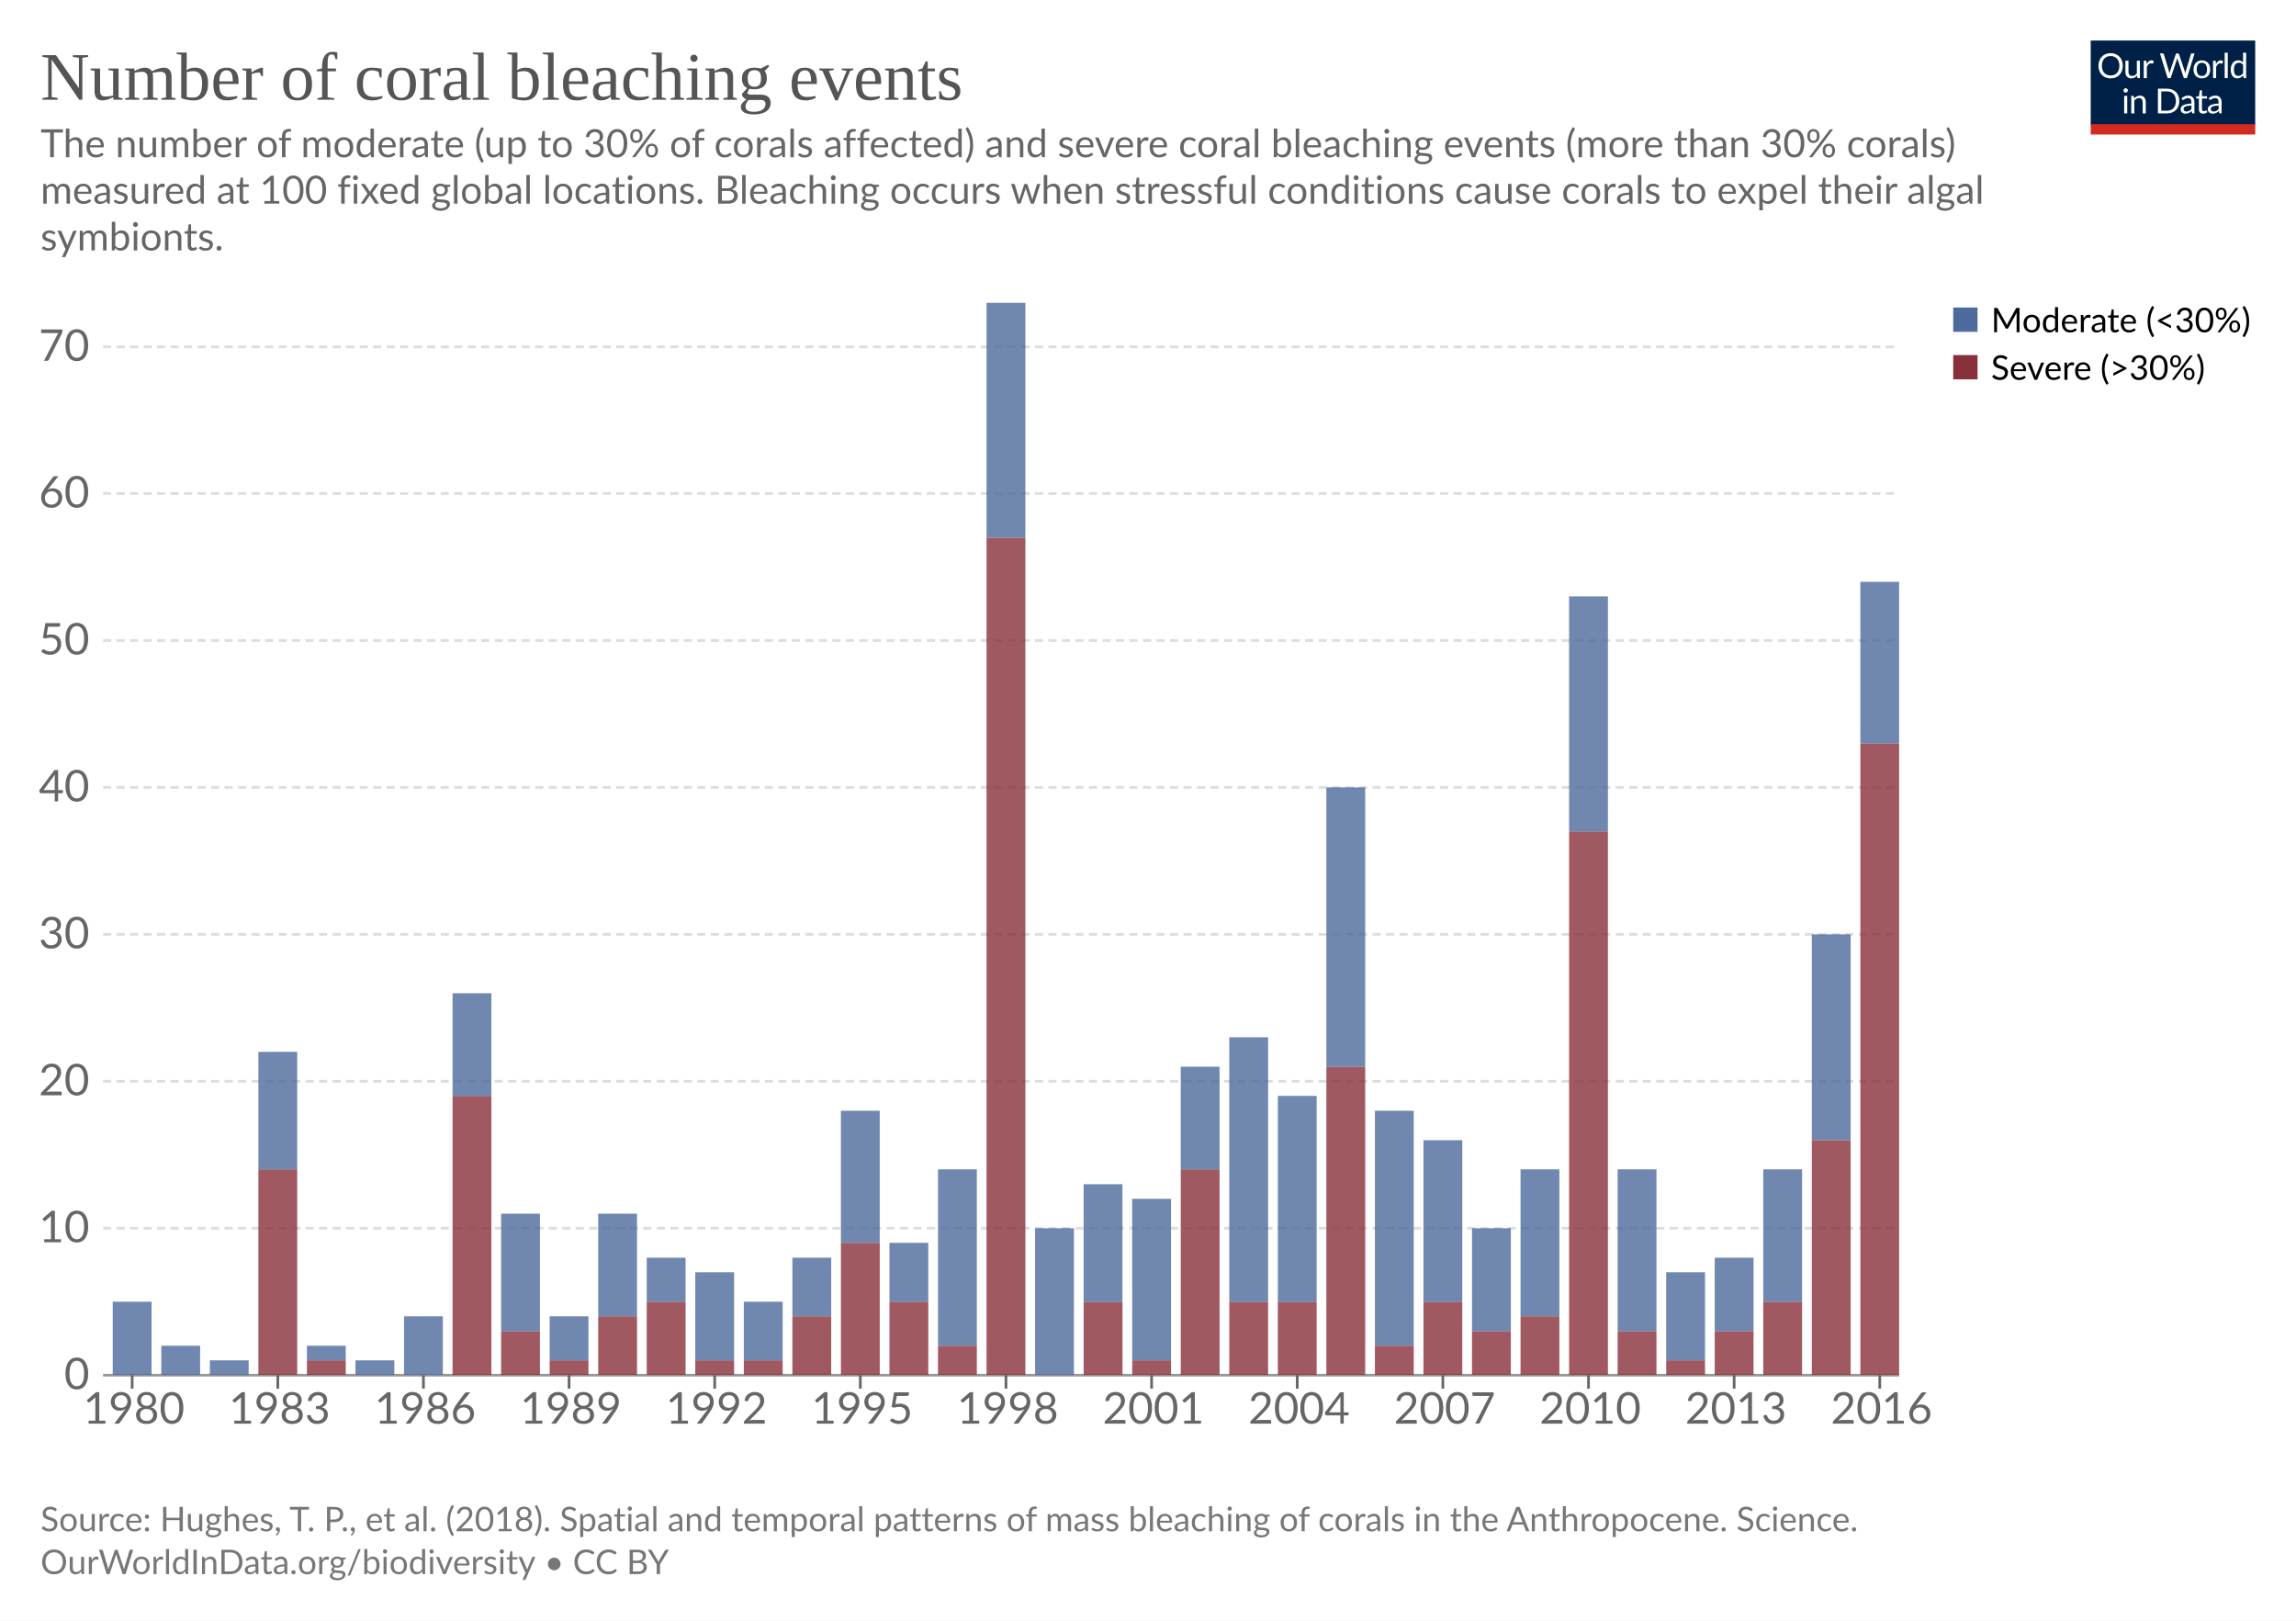
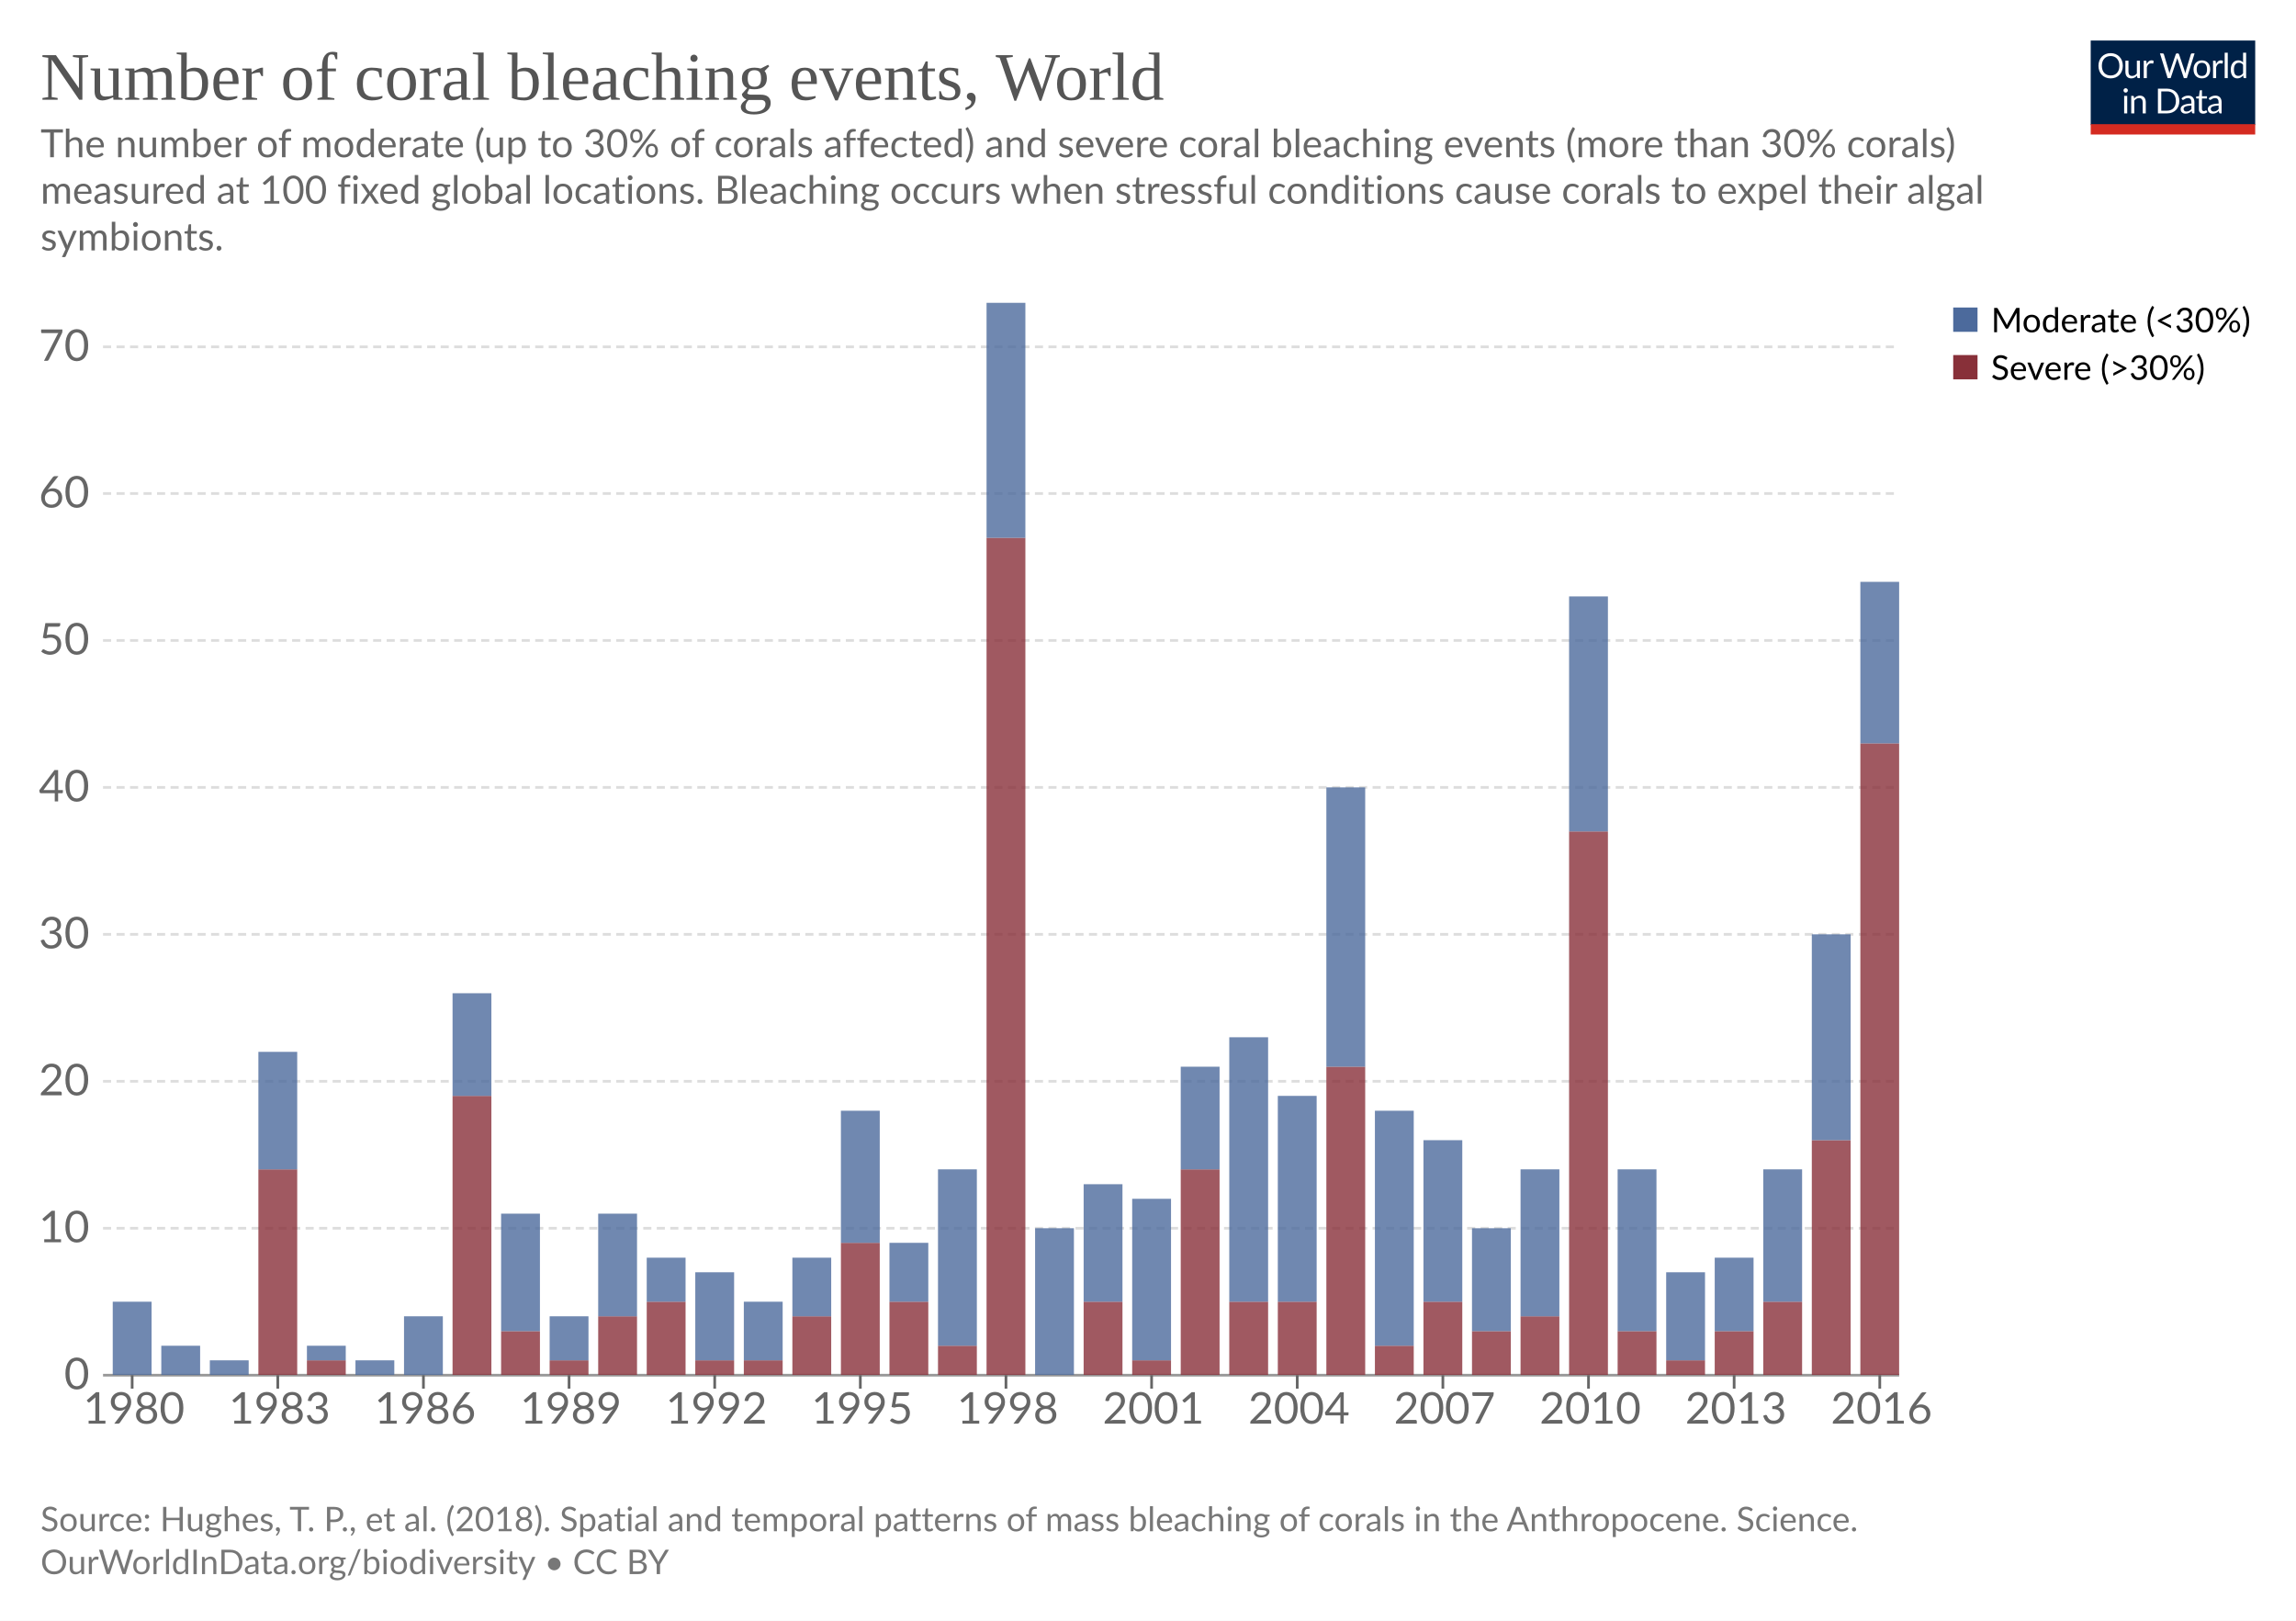
<svg xmlns="http://www.w3.org/2000/svg" version="1.1" style="font-family:Lato, 'Helvetica Neue', Helvetica, Arial, 'Liberation Sans', sans-serif;font-size:18px;background-color:white;text-rendering:geometricPrecision;-webkit-font-smoothing:antialiased" width="850" height="600" viewBox="0 0 850 600">
  <defs>
    <pattern id="noDataPattern" patternUnits="userSpaceOnUse" width="4" height="4" patternTransform="rotate(-45 2 2)">
      <path d="M -1,2 l 6,0" stroke="#ccc" stroke-width="0.7" />
    </pattern>
  </defs>
  <rect class="background-fill" fill="white" width="850" height="600" />
  <g class="HeaderView">
    <g transform="translate(774, 15) scale(0.29)">
      <svg className="owidLog" width="210" height="120" viewBox="0 0 210 120" fill="none">
        <g clip-path="url(#clip0)">
          <path d="M0 0h210v107.89H0V0z" fill="#002147" />
          <path d="M40.98 32.25c0 2.36-.38 4.53-1.12 6.51a14.26 14.26 0 0 1-8.1 8.4c-1.9.78-4.02 1.17-6.34 1.17-2.31 0-4.42-.39-6.33-1.17a14.31 14.31 0 0 1-8.08-8.4 18.29 18.29 0 0 1-1.12-6.51c0-2.36.38-4.53 1.12-6.5.75-1.97 1.8-3.67 3.17-5.1a14.32 14.32 0 0 1 4.9-3.34c1.92-.8 4.03-1.19 6.34-1.19 2.32 0 4.43.4 6.34 1.19 1.92.8 3.56 1.9 4.93 3.34a14.87 14.87 0 0 1 3.17 5.1 18.1 18.1 0 0 1 1.12 6.5zm-4.38 0c0-1.94-.26-3.68-.8-5.22a10.91 10.91 0 0 0-2.24-3.89 9.68 9.68 0 0 0-3.52-2.46 11.95 11.95 0 0 0-4.62-.86c-1.68 0-3.21.28-4.6.86a9.88 9.88 0 0 0-3.54 2.46 10.91 10.91 0 0 0-2.24 3.9c-.53 1.53-.8 3.27-.8 5.2 0 1.94.27 3.68.8 5.22a11.17 11.17 0 0 0 2.24 3.9 10.01 10.01 0 0 0 3.55 2.44c1.38.56 2.9.83 4.6.83s3.24-.27 4.61-.83a9.8 9.8 0 0 0 3.52-2.44 11.17 11.17 0 0 0 2.25-3.9c.53-1.54.8-3.28.8-5.21zm26.22-6.54V48H60.5c-.56 0-.9-.27-1.05-.81l-.31-2.4a12.45 12.45 0 0 1-3.26 2.6c-1.2.64-2.58.96-4.13.96-1.22 0-2.3-.2-3.24-.6a6.52 6.52 0 0 1-2.33-1.7 7.37 7.37 0 0 1-1.43-2.67c-.3-1.04-.46-2.2-.46-3.45V25.7h3.91v14.22c0 1.68.38 2.99 1.15 3.91.77.93 1.96 1.39 3.54 1.39 1.16 0 2.24-.27 3.23-.82a10.42 10.42 0 0 0 2.8-2.28V25.7h3.91zm8.61 4.47a9.94 9.94 0 0 1 2.6-3.56 5.64 5.64 0 0 1 3.76-1.3c.47 0 .92.05 1.34.15.44.1.83.27 1.17.49l-.3 2.92c-.09.37-.3.55-.66.55-.2 0-.5-.04-.9-.13a6.21 6.21 0 0 0-3.24.18 4.23 4.23 0 0 0-1.47.92c-.42.4-.81.9-1.17 1.5-.33.58-.64 1.26-.92 2.02V48H67.7V25.71h2.25c.42 0 .72.08.88.25.16.16.27.44.33.83l.26 3.39zm61.16-13.7L122.75 48h-3.82l-7.99-24.05a21.95 21.95 0 0 1-.42-1.58 38.36 38.36 0 0 1-.44 1.58L102.05 48h-3.83L88.4 16.47h3.54c.38 0 .7.1.95.29.26.2.43.43.5.73l6.52 21.9.28 1.28.29 1.46.3-1.46.38-1.27 7.41-21.91c.1-.25.26-.48.51-.69.27-.22.58-.33.95-.33h1.23c.38 0 .69.1.92.29a1.77 1.77 0 0 1 .53.73l7.4 21.9a28.4 28.4 0 0 1 .68 2.62 29.52 29.52 0 0 1 .52-2.61l6.54-21.91a1.31 1.31 0 0 1 .48-.7c.27-.21.58-.32.95-.32h3.32zm9.35 8.88c1.63 0 3.1.27 4.4.82a9.43 9.43 0 0 1 5.46 5.94c.5 1.4.74 2.98.74 4.73 0 1.76-.25 3.34-.74 4.75a9.43 9.43 0 0 1-5.46 5.92c-1.3.52-2.77.79-4.4.79-1.64 0-3.12-.27-4.44-.8a9.42 9.42 0 0 1-3.35-2.3c-.92-1-1.63-2.2-2.13-3.61-.49-1.41-.73-3-.73-4.75s.24-3.33.73-4.73c.5-1.43 1.2-2.64 2.13-3.63.93-1 2.04-1.77 3.35-2.31 1.32-.55 2.8-.82 4.44-.82zm0 19.89c2.2 0 3.84-.73 4.93-2.2 1.08-1.48 1.63-3.54 1.63-6.18 0-2.66-.55-4.72-1.63-6.2-1.09-1.49-2.73-2.23-4.93-2.23-1.12 0-2.09.2-2.93.57a5.71 5.71 0 0 0-2.06 1.65c-.55.72-.96 1.61-1.24 2.67-.26 1.04-.4 2.22-.4 3.54 0 2.64.55 4.7 1.64 6.18 1.1 1.47 2.76 2.2 4.99 2.2zm17.97-15.07a9.94 9.94 0 0 1 2.6-3.56 5.64 5.64 0 0 1 3.76-1.3c.47 0 .91.05 1.34.15.44.1.83.27 1.16.49l-.28 2.92c-.09.37-.31.55-.66.55-.2 0-.5-.04-.9-.13a6.2 6.2 0 0 0-3.24.18 4.23 4.23 0 0 0-1.47.92c-.43.4-.82.9-1.17 1.5a13.1 13.1 0 0 0-.92 2.02V48h-3.94V25.71h2.24c.43 0 .72.08.88.25.17.16.28.44.33.83l.27 3.39zm15.04-14.59V48h-3.92V15.6h3.92zm19.55 15.43a6.22 6.22 0 0 0-2.38-2.05 6.7 6.7 0 0 0-2.86-.6c-2.07 0-3.66.75-4.77 2.23-1.12 1.48-1.68 3.6-1.68 6.33 0 1.46.13 2.7.38 3.74a7.29 7.29 0 0 0 1.1 2.56 4.35 4.35 0 0 0 1.78 1.45c.7.3 1.5.46 2.4.46 1.29 0 2.41-.3 3.36-.88a9.6 9.6 0 0 0 2.67-2.49V31.02zm3.91-15.43V48h-2.33c-.56 0-.9-.27-1.06-.81l-.35-2.71a12.13 12.13 0 0 1-3.25 2.77 8.28 8.28 0 0 1-4.23 1.06 7.31 7.31 0 0 1-6.14-2.9c-.73-.96-1.3-2.15-1.69-3.57a18.35 18.35 0 0 1 .07-9.48 11.29 11.29 0 0 1 1.89-3.7 8.7 8.7 0 0 1 7.06-3.34 7.96 7.96 0 0 1 6.12 2.62V15.59h3.91zM46.61 70.71V93H42.7V70.71h3.91zm.84-7c0 .39-.08.75-.24 1.09-.15.32-.35.61-.62.88-.25.25-.55.44-.9.59a2.67 2.67 0 0 1-2.16 0 2.9 2.9 0 0 1-1.45-1.47 2.67 2.67 0 0 1 0-2.16c.15-.35.35-.65.6-.9.25-.27.53-.47.85-.62a2.67 2.67 0 0 1 2.16 0c.35.15.65.35.9.62.27.25.47.55.62.9.16.34.24.7.24 1.08zm7.97 10.24c.49-.54 1-1.04 1.54-1.48a9.85 9.85 0 0 1 3.66-1.84 8.96 8.96 0 0 1 5.43.35c.94.4 1.72.97 2.33 1.71.63.74 1.11 1.62 1.43 2.67.32 1.04.49 2.19.49 3.45V93h-3.94V78.81c0-1.69-.4-3-1.17-3.92-.76-.93-1.93-1.4-3.5-1.4-1.15 0-2.24.27-3.25.83-1 .56-1.92 1.31-2.77 2.27V93h-3.94V70.71h2.35c.56 0 .9.28 1.04.82l.3 2.42zm57.7 3.3c0 2.36-.37 4.5-1.11 6.44a14.3 14.3 0 0 1-3.17 4.98c-1.37 1.37-3 2.45-4.93 3.2-1.9.76-4.02 1.13-6.33 1.13H85.8V61.47h11.77c2.31 0 4.42.39 6.33 1.15a13.8 13.8 0 0 1 8.1 8.18 17.75 17.75 0 0 1 1.12 6.45zm-4.37 0c0-1.94-.26-3.67-.8-5.2a10.94 10.94 0 0 0-2.23-3.87 9.57 9.57 0 0 0-3.53-2.42 12.23 12.23 0 0 0-4.61-.83h-7.5v24.62h7.5c1.7 0 3.24-.28 4.61-.84a9.7 9.7 0 0 0 3.53-2.4 10.94 10.94 0 0 0 2.24-3.87c.53-1.53.8-3.26.8-5.2zm19.8 5.72c-1.8.06-3.34.2-4.62.44-1.26.22-2.3.51-3.1.88-.8.36-1.37.8-1.74 1.3-.35.5-.53 1.05-.53 1.67 0 .58.1 1.1.3 1.52a3 3 0 0 0 .76 1.05c.34.27.73.46 1.17.6a6.13 6.13 0 0 0 1.45.17 7.28 7.28 0 0 0 3.5-.81 11.95 11.95 0 0 0 2.82-2.2v-4.62zm-12.65-9.11a12.73 12.73 0 0 1 3.98-2.66c1.43-.59 3-.88 4.73-.88 1.25 0 2.36.2 3.33.61a6.81 6.81 0 0 1 3.94 4.38c.33 1.04.5 2.19.5 3.43V93h-1.74a1.8 1.8 0 0 1-.88-.18c-.2-.13-.36-.38-.48-.74l-.44-2.12-1.72 1.46a9.48 9.48 0 0 1-3.74 1.7c-.69.15-1.46.23-2.3.23-.87 0-1.69-.12-2.45-.35a5.34 5.34 0 0 1-3.34-2.93 6.64 6.64 0 0 1-.49-2.64c0-.88.25-1.72.73-2.53a6.33 6.33 0 0 1 2.35-2.17c1.09-.63 2.5-1.15 4.25-1.54 1.75-.41 3.89-.65 6.42-.7v-1.75c0-1.73-.37-3.03-1.12-3.91-.75-.9-1.84-1.34-3.28-1.34-.97 0-1.78.12-2.44.37-.64.23-1.2.5-1.7.81l-1.23.82c-.33.23-.67.35-1 .35-.27 0-.5-.07-.69-.2a2.1 2.1 0 0 1-.48-.53l-.7-1.25zm27.67 19.5c-1.76 0-3.12-.5-4.07-1.48-.94-.98-1.41-2.4-1.41-4.25V74h-2.68a.9.9 0 0 1-.6-.2c-.16-.14-.24-.36-.24-.66v-1.56l3.65-.46.9-6.89c.05-.22.14-.4.29-.52a.88.88 0 0 1 .62-.22H142v7.67h6.44V74H142v13.38c0 .94.22 1.63.68 2.09.45.45 1.04.68 1.76.68a3.21 3.21 0 0 0 1.85-.53l.55-.35c.16-.12.3-.18.41-.18.2 0 .4.13.55.38l1.15 1.87a7.45 7.45 0 0 1-2.44 1.5 8.53 8.53 0 0 1-2.95.52zm19.68-10.4c-1.8.07-3.34.21-4.62.45-1.26.22-2.3.51-3.1.88-.8.36-1.37.8-1.74 1.3-.35.5-.53 1.05-.53 1.67 0 .58.1 1.1.3 1.52a2.9 2.9 0 0 0 .76 1.05c.34.27.73.46 1.17.6a6.13 6.13 0 0 0 1.45.17 7.3 7.3 0 0 0 3.5-.81 12.04 12.04 0 0 0 2.82-2.2v-4.62zm-12.65-9.1a12.72 12.72 0 0 1 3.99-2.66c1.42-.59 3-.88 4.72-.88 1.25 0 2.36.2 3.33.61a6.81 6.81 0 0 1 3.94 4.38c.33 1.04.5 2.19.5 3.43V93h-1.74a1.8 1.8 0 0 1-.88-.18c-.2-.13-.36-.38-.48-.74l-.44-2.12-1.72 1.46a9.48 9.48 0 0 1-3.74 1.7c-.69.15-1.46.23-2.3.23-.87 0-1.69-.12-2.45-.35a5.33 5.33 0 0 1-3.34-2.93 6.62 6.62 0 0 1-.49-2.64c0-.88.25-1.72.73-2.53a6.33 6.33 0 0 1 2.35-2.17c1.09-.63 2.5-1.15 4.25-1.54 1.74-.41 3.89-.65 6.42-.7v-1.75c0-1.73-.37-3.03-1.12-3.91-.75-.9-1.84-1.34-3.28-1.34-.97 0-1.78.12-2.44.37-.64.23-1.2.5-1.7.81l-1.22.82c-.34.23-.68.35-1.02.35-.26 0-.49-.07-.68-.2a1.88 1.88 0 0 1-.48-.53l-.7-1.25zM40.98 32.25c0 2.36-.38 4.53-1.12 6.51a14.26 14.26 0 0 1-8.1 8.4c-1.9.78-4.02 1.17-6.34 1.17-2.31 0-4.42-.39-6.33-1.17a14.31 14.31 0 0 1-8.08-8.4 18.29 18.29 0 0 1-1.12-6.51c0-2.36.38-4.53 1.12-6.5.75-1.97 1.8-3.67 3.17-5.1a14.32 14.32 0 0 1 4.9-3.34c1.92-.8 4.03-1.19 6.34-1.19 2.32 0 4.43.4 6.34 1.19 1.92.8 3.56 1.9 4.93 3.34a14.87 14.87 0 0 1 3.17 5.1 18.1 18.1 0 0 1 1.12 6.5zm-4.38 0c0-1.94-.26-3.68-.8-5.22a10.91 10.91 0 0 0-2.24-3.89 9.68 9.68 0 0 0-3.52-2.46 11.95 11.95 0 0 0-4.62-.86c-1.68 0-3.21.28-4.6.86a9.88 9.88 0 0 0-3.54 2.46 10.91 10.91 0 0 0-2.24 3.9c-.53 1.53-.8 3.27-.8 5.2 0 1.94.27 3.68.8 5.22a11.17 11.17 0 0 0 2.24 3.9 10.01 10.01 0 0 0 3.55 2.44c1.38.56 2.9.83 4.6.83s3.24-.27 4.61-.83a9.8 9.8 0 0 0 3.52-2.44 11.17 11.17 0 0 0 2.25-3.9c.53-1.54.8-3.28.8-5.21zm26.22-6.54V48H60.5c-.56 0-.9-.27-1.05-.81l-.31-2.4a12.45 12.45 0 0 1-3.26 2.6c-1.2.64-2.58.96-4.13.96-1.22 0-2.3-.2-3.24-.6a6.52 6.52 0 0 1-2.33-1.7 7.37 7.37 0 0 1-1.43-2.67c-.3-1.04-.46-2.2-.46-3.45V25.7h3.91v14.22c0 1.68.38 2.99 1.15 3.91.77.93 1.96 1.39 3.54 1.39 1.16 0 2.24-.27 3.23-.82a10.42 10.42 0 0 0 2.8-2.28V25.7h3.91zm8.61 4.47a9.94 9.94 0 0 1 2.6-3.56 5.64 5.64 0 0 1 3.76-1.3c.47 0 .92.05 1.34.15.44.1.83.27 1.17.49l-.3 2.92c-.09.37-.3.55-.66.55-.2 0-.5-.04-.9-.13a6.21 6.21 0 0 0-3.24.18 4.23 4.23 0 0 0-1.47.92c-.42.4-.81.9-1.17 1.5-.33.58-.64 1.26-.92 2.02V48H67.7V25.71h2.25c.42 0 .72.08.88.25.16.16.27.44.33.83l.26 3.39zm61.16-13.7L122.75 48h-3.82l-7.99-24.05a21.95 21.95 0 0 1-.42-1.58 38.36 38.36 0 0 1-.44 1.58L102.05 48h-3.83L88.4 16.47h3.54c.38 0 .7.1.95.29.26.2.43.43.5.73l6.52 21.9.28 1.28.29 1.46.3-1.46.38-1.27 7.41-21.91c.1-.25.26-.48.51-.69.27-.22.58-.33.95-.33h1.23c.38 0 .69.1.92.29a1.77 1.77 0 0 1 .53.73l7.4 21.9a28.4 28.4 0 0 1 .68 2.62 29.52 29.52 0 0 1 .52-2.61l6.54-21.91a1.31 1.31 0 0 1 .48-.7c.27-.21.58-.32.95-.32h3.32zm9.35 8.88c1.63 0 3.1.27 4.4.82a9.43 9.43 0 0 1 5.46 5.94c.5 1.4.74 2.98.74 4.73 0 1.76-.25 3.34-.74 4.75a9.43 9.43 0 0 1-5.46 5.92c-1.3.52-2.77.79-4.4.79-1.64 0-3.12-.27-4.44-.8a9.42 9.42 0 0 1-3.35-2.3c-.92-1-1.63-2.2-2.13-3.61-.49-1.41-.73-3-.73-4.75s.24-3.33.73-4.73c.5-1.43 1.2-2.64 2.13-3.63.93-1 2.04-1.77 3.35-2.31 1.32-.55 2.8-.82 4.44-.82zm0 19.89c2.2 0 3.84-.73 4.93-2.2 1.08-1.48 1.63-3.54 1.63-6.18 0-2.66-.55-4.72-1.63-6.2-1.09-1.49-2.73-2.23-4.93-2.23-1.12 0-2.09.2-2.93.57a5.71 5.71 0 0 0-2.06 1.65c-.55.72-.96 1.61-1.24 2.67-.26 1.04-.4 2.22-.4 3.54 0 2.64.55 4.7 1.64 6.18 1.1 1.47 2.76 2.2 4.99 2.2zm17.97-15.07a9.94 9.94 0 0 1 2.6-3.56 5.64 5.64 0 0 1 3.76-1.3c.47 0 .91.05 1.34.15.44.1.83.27 1.16.49l-.28 2.92c-.09.37-.31.55-.66.55-.2 0-.5-.04-.9-.13a6.2 6.2 0 0 0-3.24.18 4.23 4.23 0 0 0-1.47.92c-.43.4-.82.9-1.17 1.5a13.1 13.1 0 0 0-.92 2.02V48h-3.94V25.71h2.24c.43 0 .72.08.88.25.17.16.28.44.33.83l.27 3.39zm15.04-14.59V48h-3.92V15.6h3.92zm19.55 15.43a6.22 6.22 0 0 0-2.38-2.05 6.7 6.7 0 0 0-2.86-.6c-2.07 0-3.66.75-4.77 2.23-1.12 1.48-1.68 3.6-1.68 6.33 0 1.46.13 2.7.38 3.74a7.29 7.29 0 0 0 1.1 2.56 4.35 4.35 0 0 0 1.78 1.45c.7.3 1.5.46 2.4.46 1.29 0 2.41-.3 3.36-.88a9.6 9.6 0 0 0 2.67-2.49V31.02zm3.91-15.43V48h-2.33c-.56 0-.9-.27-1.06-.81l-.35-2.71a12.13 12.13 0 0 1-3.25 2.77 8.28 8.28 0 0 1-4.23 1.06 7.31 7.31 0 0 1-6.14-2.9c-.73-.96-1.3-2.15-1.69-3.57a18.35 18.35 0 0 1 .07-9.48 11.29 11.29 0 0 1 1.89-3.7 8.7 8.7 0 0 1 7.06-3.34 7.96 7.96 0 0 1 6.12 2.62V15.59h3.91zM46.61 70.71V93H42.7V70.71h3.91zm.84-7c0 .39-.08.75-.24 1.09-.15.32-.35.61-.62.88-.25.25-.55.44-.9.59a2.67 2.67 0 0 1-2.16 0 2.9 2.9 0 0 1-1.45-1.47 2.67 2.67 0 0 1 0-2.16c.15-.35.35-.65.6-.9.25-.27.53-.47.85-.62a2.67 2.67 0 0 1 2.16 0c.35.15.65.35.9.62.27.25.47.55.62.9.16.34.24.7.24 1.08zm7.97 10.24c.49-.54 1-1.04 1.54-1.48a9.85 9.85 0 0 1 3.66-1.84 8.96 8.96 0 0 1 5.43.35c.94.4 1.72.97 2.33 1.71.63.74 1.11 1.62 1.43 2.67.32 1.04.49 2.19.49 3.45V93h-3.94V78.81c0-1.69-.4-3-1.17-3.92-.76-.93-1.93-1.4-3.5-1.4-1.15 0-2.24.27-3.25.83-1 .56-1.92 1.31-2.77 2.27V93h-3.94V70.71h2.35c.56 0 .9.28 1.04.82l.3 2.42zm57.7 3.3c0 2.36-.37 4.5-1.11 6.44a14.3 14.3 0 0 1-3.17 4.98c-1.37 1.37-3 2.45-4.93 3.2-1.9.76-4.02 1.13-6.33 1.13H85.8V61.47h11.77c2.31 0 4.42.39 6.33 1.15a13.8 13.8 0 0 1 8.1 8.18 17.75 17.75 0 0 1 1.12 6.45zm-4.37 0c0-1.94-.26-3.67-.8-5.2a10.94 10.94 0 0 0-2.23-3.87 9.57 9.57 0 0 0-3.53-2.42 12.23 12.23 0 0 0-4.61-.83h-7.5v24.62h7.5c1.7 0 3.24-.28 4.61-.84a9.7 9.7 0 0 0 3.53-2.4 10.94 10.94 0 0 0 2.24-3.87c.53-1.53.8-3.26.8-5.2zm19.8 5.72c-1.8.06-3.34.2-4.62.44-1.26.22-2.3.51-3.1.88-.8.36-1.37.8-1.74 1.3-.35.5-.53 1.05-.53 1.67 0 .58.1 1.1.3 1.52a3 3 0 0 0 .76 1.05c.34.27.73.46 1.17.6a6.13 6.13 0 0 0 1.45.17 7.28 7.28 0 0 0 3.5-.81 11.95 11.95 0 0 0 2.82-2.2v-4.62zm-12.65-9.11a12.73 12.73 0 0 1 3.98-2.66c1.43-.59 3-.88 4.73-.88 1.25 0 2.36.2 3.33.61a6.81 6.81 0 0 1 3.94 4.38c.33 1.04.5 2.19.5 3.43V93h-1.74a1.8 1.8 0 0 1-.88-.18c-.2-.13-.36-.38-.48-.74l-.44-2.12-1.72 1.46a9.48 9.48 0 0 1-3.74 1.7c-.69.15-1.46.23-2.3.23-.87 0-1.69-.12-2.45-.35a5.34 5.34 0 0 1-3.34-2.93 6.64 6.64 0 0 1-.49-2.64c0-.88.25-1.72.73-2.53a6.33 6.33 0 0 1 2.35-2.17c1.09-.63 2.5-1.15 4.25-1.54 1.75-.41 3.89-.65 6.42-.7v-1.75c0-1.73-.37-3.03-1.12-3.91-.75-.9-1.84-1.34-3.28-1.34-.97 0-1.78.12-2.44.37-.64.23-1.2.5-1.7.81l-1.23.82c-.33.23-.67.35-1 .35-.27 0-.5-.07-.69-.2a2.1 2.1 0 0 1-.48-.53l-.7-1.25zm27.67 19.5c-1.76 0-3.12-.5-4.07-1.48-.94-.98-1.41-2.4-1.41-4.25V74h-2.68a.9.9 0 0 1-.6-.2c-.16-.14-.24-.36-.24-.66v-1.56l3.65-.46.9-6.89c.05-.22.14-.4.29-.52a.88.88 0 0 1 .62-.22H142v7.67h6.44V74H142v13.38c0 .94.22 1.63.68 2.09.45.45 1.04.68 1.76.68a3.21 3.21 0 0 0 1.85-.53l.55-.35c.16-.12.3-.18.41-.18.2 0 .4.13.55.38l1.15 1.87a7.45 7.45 0 0 1-2.44 1.5 8.53 8.53 0 0 1-2.95.52zm19.68-10.4c-1.8.07-3.34.21-4.62.45-1.26.22-2.3.51-3.1.88-.8.36-1.37.8-1.74 1.3-.35.5-.53 1.05-.53 1.67 0 .58.1 1.1.3 1.52a2.9 2.9 0 0 0 .76 1.05c.34.27.73.46 1.17.6a6.13 6.13 0 0 0 1.45.17 7.3 7.3 0 0 0 3.5-.81 12.04 12.04 0 0 0 2.82-2.2v-4.62zm-12.65-9.1a12.72 12.72 0 0 1 3.99-2.66c1.42-.59 3-.88 4.72-.88 1.25 0 2.36.2 3.33.61a6.81 6.81 0 0 1 3.94 4.38c.33 1.04.5 2.19.5 3.43V93h-1.74a1.8 1.8 0 0 1-.88-.18c-.2-.13-.36-.38-.48-.74l-.44-2.12-1.72 1.46a9.48 9.48 0 0 1-3.74 1.7c-.69.15-1.46.23-2.3.23-.87 0-1.69-.12-2.45-.35a5.33 5.33 0 0 1-3.34-2.93 6.62 6.62 0 0 1-.49-2.64c0-.88.25-1.72.73-2.53a6.33 6.33 0 0 1 2.35-2.17c1.09-.63 2.5-1.15 4.25-1.54 1.74-.41 3.89-.65 6.42-.7v-1.75c0-1.73-.37-3.03-1.12-3.91-.75-.9-1.84-1.34-3.28-1.34-.97 0-1.78.12-2.44.37-.64.23-1.2.5-1.7.81l-1.22.82c-.34.23-.68.35-1.02.35-.26 0-.49-.07-.68-.2a1.88 1.88 0 0 1-.48-.53l-.7-1.25zM40.98 32.25c0 2.36-.38 4.53-1.12 6.51a14.26 14.26 0 0 1-8.1 8.4c-1.9.78-4.02 1.17-6.34 1.17-2.31 0-4.42-.39-6.33-1.17a14.31 14.31 0 0 1-8.08-8.4 18.29 18.29 0 0 1-1.12-6.51c0-2.36.38-4.53 1.12-6.5.75-1.97 1.8-3.67 3.17-5.1a14.32 14.32 0 0 1 4.9-3.34c1.92-.8 4.03-1.19 6.34-1.19 2.32 0 4.43.4 6.34 1.19 1.92.8 3.56 1.9 4.93 3.34a14.87 14.87 0 0 1 3.17 5.1 18.1 18.1 0 0 1 1.12 6.5zm-4.38 0c0-1.94-.26-3.68-.8-5.22a10.91 10.91 0 0 0-2.24-3.89 9.68 9.68 0 0 0-3.52-2.46 11.95 11.95 0 0 0-4.62-.86c-1.68 0-3.21.28-4.6.86a9.88 9.88 0 0 0-3.54 2.46 10.91 10.91 0 0 0-2.24 3.9c-.53 1.53-.8 3.27-.8 5.2 0 1.94.27 3.68.8 5.22a11.17 11.17 0 0 0 2.24 3.9 10.01 10.01 0 0 0 3.55 2.44c1.38.56 2.9.83 4.6.83s3.24-.27 4.61-.83a9.8 9.8 0 0 0 3.52-2.44 11.17 11.17 0 0 0 2.25-3.9c.53-1.54.8-3.28.8-5.21zm26.22-6.54V48H60.5c-.56 0-.9-.27-1.05-.81l-.31-2.4a12.45 12.45 0 0 1-3.26 2.6c-1.2.64-2.58.96-4.13.96-1.22 0-2.3-.2-3.24-.6a6.52 6.52 0 0 1-2.33-1.7 7.37 7.37 0 0 1-1.43-2.67c-.3-1.04-.46-2.2-.46-3.45V25.7h3.91v14.22c0 1.68.38 2.99 1.15 3.91.77.93 1.96 1.39 3.54 1.39 1.16 0 2.24-.27 3.23-.82a10.42 10.42 0 0 0 2.8-2.28V25.7h3.91zm8.61 4.47a9.94 9.94 0 0 1 2.6-3.56 5.64 5.64 0 0 1 3.76-1.3c.47 0 .92.05 1.34.15.44.1.83.27 1.17.49l-.3 2.92c-.09.37-.3.55-.66.55-.2 0-.5-.04-.9-.13a6.21 6.21 0 0 0-3.24.18 4.23 4.23 0 0 0-1.47.92c-.42.4-.81.9-1.17 1.5-.33.58-.64 1.26-.92 2.02V48H67.7V25.71h2.25c.42 0 .72.08.88.25.16.16.27.44.33.83l.26 3.39zm61.16-13.7L122.75 48h-3.82l-7.99-24.05a21.95 21.95 0 0 1-.42-1.58 38.36 38.36 0 0 1-.44 1.58L102.05 48h-3.83L88.4 16.47h3.54c.38 0 .7.1.95.29.26.2.43.43.5.73l6.52 21.9.28 1.28.29 1.46.3-1.46.38-1.27 7.41-21.91c.1-.25.26-.48.51-.69.27-.22.58-.33.95-.33h1.23c.38 0 .69.1.92.29a1.77 1.77 0 0 1 .53.73l7.4 21.9a28.4 28.4 0 0 1 .68 2.62 29.52 29.52 0 0 1 .52-2.61l6.54-21.91a1.31 1.31 0 0 1 .48-.7c.27-.21.58-.32.95-.32h3.32zm9.35 8.88c1.63 0 3.1.27 4.4.82a9.43 9.43 0 0 1 5.46 5.94c.5 1.4.74 2.98.74 4.73 0 1.76-.25 3.34-.74 4.75a9.43 9.43 0 0 1-5.46 5.92c-1.3.52-2.77.79-4.4.79-1.64 0-3.12-.27-4.44-.8a9.42 9.42 0 0 1-3.35-2.3c-.92-1-1.63-2.2-2.13-3.61-.49-1.41-.73-3-.73-4.75s.24-3.33.73-4.73c.5-1.43 1.2-2.64 2.13-3.63.93-1 2.04-1.77 3.35-2.31 1.32-.55 2.8-.82 4.44-.82zm0 19.89c2.2 0 3.84-.73 4.93-2.2 1.08-1.48 1.63-3.54 1.63-6.18 0-2.66-.55-4.72-1.63-6.2-1.09-1.49-2.73-2.23-4.93-2.23-1.12 0-2.09.2-2.93.57a5.71 5.71 0 0 0-2.06 1.65c-.55.72-.96 1.61-1.24 2.67-.26 1.04-.4 2.22-.4 3.54 0 2.64.55 4.7 1.64 6.18 1.1 1.47 2.76 2.2 4.99 2.2zm17.97-15.07a9.94 9.94 0 0 1 2.6-3.56 5.64 5.64 0 0 1 3.76-1.3c.47 0 .91.05 1.34.15.44.1.83.27 1.16.49l-.28 2.92c-.09.37-.31.55-.66.55-.2 0-.5-.04-.9-.13a6.2 6.2 0 0 0-3.24.18 4.23 4.23 0 0 0-1.47.92c-.43.4-.82.9-1.17 1.5a13.1 13.1 0 0 0-.92 2.02V48h-3.94V25.71h2.24c.43 0 .72.08.88.25.17.16.28.44.33.83l.27 3.39zm15.04-14.59V48h-3.92V15.6h3.92zm19.55 15.43a6.22 6.22 0 0 0-2.38-2.05 6.7 6.7 0 0 0-2.86-.6c-2.07 0-3.66.75-4.77 2.23-1.12 1.48-1.68 3.6-1.68 6.33 0 1.46.13 2.7.38 3.74a7.29 7.29 0 0 0 1.1 2.56 4.35 4.35 0 0 0 1.78 1.45c.7.3 1.5.46 2.4.46 1.29 0 2.41-.3 3.36-.88a9.6 9.6 0 0 0 2.67-2.49V31.02zm3.91-15.43V48h-2.33c-.56 0-.9-.27-1.06-.81l-.35-2.71a12.13 12.13 0 0 1-3.25 2.77 8.28 8.28 0 0 1-4.23 1.06 7.31 7.31 0 0 1-6.14-2.9c-.73-.96-1.3-2.15-1.69-3.57a18.35 18.35 0 0 1 .07-9.48 11.29 11.29 0 0 1 1.89-3.7 8.7 8.7 0 0 1 7.06-3.34 7.96 7.96 0 0 1 6.12 2.62V15.59h3.91zM46.61 70.71V93H42.7V70.71h3.91zm.84-7c0 .39-.08.75-.24 1.09-.15.32-.35.61-.62.88-.25.25-.55.44-.9.59a2.67 2.67 0 0 1-2.16 0 2.9 2.9 0 0 1-1.45-1.47 2.67 2.67 0 0 1 0-2.16c.15-.35.35-.65.6-.9.25-.27.53-.47.85-.62a2.67 2.67 0 0 1 2.16 0c.35.15.65.35.9.62.27.25.47.55.62.9.16.34.24.7.24 1.08zm7.97 10.24c.49-.54 1-1.04 1.54-1.48a9.85 9.85 0 0 1 3.66-1.84 8.96 8.96 0 0 1 5.43.35c.94.4 1.72.97 2.33 1.71.63.74 1.11 1.62 1.43 2.67.32 1.04.49 2.19.49 3.45V93h-3.94V78.81c0-1.69-.4-3-1.17-3.92-.76-.93-1.93-1.4-3.5-1.4-1.15 0-2.24.27-3.25.83-1 .56-1.92 1.31-2.77 2.27V93h-3.94V70.71h2.35c.56 0 .9.28 1.04.82l.3 2.42zm57.7 3.3c0 2.36-.37 4.5-1.11 6.44a14.3 14.3 0 0 1-3.17 4.98c-1.37 1.37-3 2.45-4.93 3.2-1.9.76-4.02 1.13-6.33 1.13H85.8V61.47h11.77c2.31 0 4.42.39 6.33 1.15a13.8 13.8 0 0 1 8.1 8.18 17.75 17.75 0 0 1 1.12 6.45zm-4.37 0c0-1.94-.26-3.67-.8-5.2a10.94 10.94 0 0 0-2.23-3.87 9.57 9.57 0 0 0-3.53-2.42 12.23 12.23 0 0 0-4.61-.83h-7.5v24.62h7.5c1.7 0 3.24-.28 4.61-.84a9.7 9.7 0 0 0 3.53-2.4 10.94 10.94 0 0 0 2.24-3.87c.53-1.53.8-3.26.8-5.2zm19.8 5.72c-1.8.06-3.34.2-4.62.44-1.26.22-2.3.51-3.1.88-.8.36-1.37.8-1.74 1.3-.35.5-.53 1.05-.53 1.67 0 .58.1 1.1.3 1.52a3 3 0 0 0 .76 1.05c.34.27.73.46 1.17.6a6.13 6.13 0 0 0 1.45.17 7.28 7.28 0 0 0 3.5-.81 11.95 11.95 0 0 0 2.82-2.2v-4.62zm-12.65-9.11a12.73 12.73 0 0 1 3.98-2.66c1.43-.59 3-.88 4.73-.88 1.25 0 2.36.2 3.33.61a6.81 6.81 0 0 1 3.94 4.38c.33 1.04.5 2.19.5 3.43V93h-1.74a1.8 1.8 0 0 1-.88-.18c-.2-.13-.36-.38-.48-.74l-.44-2.12-1.72 1.46a9.48 9.48 0 0 1-3.74 1.7c-.69.15-1.46.23-2.3.23-.87 0-1.69-.12-2.45-.35a5.34 5.34 0 0 1-3.34-2.93 6.64 6.64 0 0 1-.49-2.64c0-.88.25-1.72.73-2.53a6.33 6.33 0 0 1 2.35-2.17c1.09-.63 2.5-1.15 4.25-1.54 1.75-.41 3.89-.65 6.42-.7v-1.75c0-1.73-.37-3.03-1.12-3.91-.75-.9-1.84-1.34-3.28-1.34-.97 0-1.78.12-2.44.37-.64.23-1.2.5-1.7.81l-1.23.82c-.33.23-.67.35-1 .35-.27 0-.5-.07-.69-.2a2.1 2.1 0 0 1-.48-.53l-.7-1.25zm27.67 19.5c-1.76 0-3.12-.5-4.07-1.48-.94-.98-1.41-2.4-1.41-4.25V74h-2.68a.9.9 0 0 1-.6-.2c-.16-.14-.24-.36-.24-.66v-1.56l3.65-.46.9-6.89c.05-.22.14-.4.29-.52a.88.88 0 0 1 .62-.22H142v7.67h6.44V74H142v13.38c0 .94.22 1.63.68 2.09.45.45 1.04.68 1.76.68a3.21 3.21 0 0 0 1.85-.53l.55-.35c.16-.12.3-.18.41-.18.2 0 .4.13.55.38l1.15 1.87a7.45 7.45 0 0 1-2.44 1.5 8.53 8.53 0 0 1-2.95.52zm19.68-10.4c-1.8.07-3.34.21-4.62.45-1.26.22-2.3.51-3.1.88-.8.36-1.37.8-1.74 1.3-.35.5-.53 1.05-.53 1.67 0 .58.1 1.1.3 1.52a2.9 2.9 0 0 0 .76 1.05c.34.27.73.46 1.17.6a6.13 6.13 0 0 0 1.45.17 7.3 7.3 0 0 0 3.5-.81 12.04 12.04 0 0 0 2.82-2.2v-4.62zm-12.65-9.1a12.72 12.72 0 0 1 3.99-2.66c1.42-.59 3-.88 4.72-.88 1.25 0 2.36.2 3.33.61a6.81 6.81 0 0 1 3.94 4.38c.33 1.04.5 2.19.5 3.43V93h-1.74a1.8 1.8 0 0 1-.88-.18c-.2-.13-.36-.38-.48-.74l-.44-2.12-1.72 1.46a9.48 9.48 0 0 1-3.74 1.7c-.69.15-1.46.23-2.3.23-.87 0-1.69-.12-2.45-.35a5.33 5.33 0 0 1-3.34-2.93 6.62 6.62 0 0 1-.49-2.64c0-.88.25-1.72.73-2.53a6.33 6.33 0 0 1 2.35-2.17c1.09-.63 2.5-1.15 4.25-1.54 1.74-.41 3.89-.65 6.42-.7v-1.75c0-1.73-.37-3.03-1.12-3.91-.75-.9-1.84-1.34-3.28-1.34-.97 0-1.78.12-2.44.37-.64.23-1.2.5-1.7.81l-1.22.82c-.34.23-.68.35-1.02.35-.26 0-.49-.07-.68-.2a1.88 1.88 0 0 1-.48-.53l-.7-1.25z" fill="#fff" />
          <path fill="#D42B21" d="M0 106.79h210V120H0z" />
        </g>
        <defs>
          <clipPath id="clip0">
            <path fill="#fff" d="M0 0h210v120H0z" />
          </clipPath>
        </defs>
      </svg>
    </g>
    <a href="http://localhost:3030/grapher/coral-bleaching-events" style="font-family:'Playfair Display', Georgia, 'Times New Roman', 'Liberation Serif', serif" target="_blank" rel="noopener">
      <text font-size="25.20" x="15.0" y="36.9" fill="#555">
-         <tspan x="15" y="36.924">Number of coral bleaching events</tspan>
+         <tspan x="15" y="36.924">Number of coral bleaching events, World</tspan>
      </text>
    </a>
    <text x="15.0" y="58.2" style="font-size:14.4px;line-height:1.2" fill="#666">
      <tspan x="15" y="58.2">The number of moderate (up to 30% of corals affected) and severe <tspan>coral bleaching</tspan> events (more than 30% corals)</tspan>
      <tspan x="15" y="75.4">measured at 100 fixed global locations. Bleaching occurs when stressful conditions cause corals to expel their algal</tspan>
      <tspan x="15" y="92.7">symbionts.</tspan>
    </text>
  </g>
  <g class="StackedBarChart" width="820" height="418.24">
    <defs>
      <clipPath id="boundsClip-1">
        <rect x="38.144" y="112.04" width="664.954" height="397.04" />
      </clipPath>
    </defs>
    <rect x="15" y="112.04" width="820" height="418.24" opacity="0" fill="rgba(255,255,255,0)" />
    <g class="VerticalAxis">
      <text x="33.14" y="509.1" dy=".32em" text-anchor="end" fill="#666" font-size="16.2">0</text>
      <text x="33.14" y="454.7" dy=".32em" text-anchor="end" fill="#666" font-size="16.2">10</text>
      <text x="33.14" y="400.3" dy=".32em" text-anchor="end" fill="#666" font-size="16.2">20</text>
      <text x="33.14" y="345.9" dy=".32em" text-anchor="end" fill="#666" font-size="16.2">30</text>
      <text x="33.14" y="291.5" dy=".32em" text-anchor="end" fill="#666" font-size="16.2">40</text>
      <text x="33.14" y="237.1" dy=".32em" text-anchor="end" fill="#666" font-size="16.2">50</text>
      <text x="33.14" y="182.7" dy=".32em" text-anchor="end" fill="#666" font-size="16.2">60</text>
      <text x="33.14" y="128.4" dy=".32em" text-anchor="end" fill="#666" font-size="16.2">70</text>
    </g>
    <g class="AxisGridLines horizontalLines">
      <line x1="38.14" y1="509.1" x2="703.10" y2="509.1" stroke="#999" />
      <line x1="38.14" y1="454.7" x2="703.10" y2="454.7" stroke="#ddd" stroke-dasharray="3,2" />
      <line x1="38.14" y1="400.3" x2="703.10" y2="400.3" stroke="#ddd" stroke-dasharray="3,2" />
      <line x1="38.14" y1="345.9" x2="703.10" y2="345.9" stroke="#ddd" stroke-dasharray="3,2" />
      <line x1="38.14" y1="291.5" x2="703.10" y2="291.5" stroke="#ddd" stroke-dasharray="3,2" />
      <line x1="38.14" y1="237.1" x2="703.10" y2="237.1" stroke="#ddd" stroke-dasharray="3,2" />
      <line x1="38.14" y1="182.7" x2="703.10" y2="182.7" stroke="#ddd" stroke-dasharray="3,2" />
      <line x1="38.14" y1="128.4" x2="703.10" y2="128.4" stroke="#ddd" stroke-dasharray="3,2" />
    </g>
    <line x1="48.927" y1="509.08" x2="48.927" y2="514.08" stroke="#666" />
    <line x1="102.842" y1="509.08" x2="102.842" y2="514.08" stroke="#666" />
    <line x1="156.757" y1="509.08" x2="156.757" y2="514.08" stroke="#666" />
    <line x1="210.673" y1="509.08" x2="210.673" y2="514.08" stroke="#666" />
    <line x1="264.588" y1="509.08" x2="264.588" y2="514.08" stroke="#666" />
    <line x1="318.503" y1="509.08" x2="318.503" y2="514.08" stroke="#666" />
    <line x1="372.418" y1="509.08" x2="372.418" y2="514.08" stroke="#666" />
    <line x1="426.333" y1="509.08" x2="426.333" y2="514.08" stroke="#666" />
    <line x1="480.249" y1="509.08" x2="480.249" y2="514.08" stroke="#666" />
    <line x1="534.164" y1="509.08" x2="534.164" y2="514.08" stroke="#666" />
    <line x1="588.079" y1="509.08" x2="588.079" y2="514.08" stroke="#666" />
    <line x1="641.994" y1="509.08" x2="641.994" y2="514.08" stroke="#666" />
    <line x1="695.909" y1="509.08" x2="695.909" y2="514.08" stroke="#666" />
    <g>
      <text x="30.783" y="527.04" fill="#666" font-size="16.2">1980</text>
      <text x="84.698" y="527.04" fill="#666" font-size="16.2">1983</text>
      <text x="138.613" y="527.04" fill="#666" font-size="16.2">1986</text>
      <text x="192.529" y="527.04" fill="#666" font-size="16.2">1989</text>
      <text x="246.444" y="527.04" fill="#666" font-size="16.2">1992</text>
      <text x="300.359" y="527.04" fill="#666" font-size="16.2">1995</text>
      <text x="354.274" y="527.04" fill="#666" font-size="16.2">1998</text>
      <text x="408.189" y="527.04" fill="#666" font-size="16.2">2001</text>
      <text x="462.105" y="527.04" fill="#666" font-size="16.2">2004</text>
      <text x="516.02" y="527.04" fill="#666" font-size="16.2">2007</text>
      <text x="569.935" y="527.04" fill="#666" font-size="16.2">2010</text>
      <text x="623.85" y="527.04" fill="#666" font-size="16.2">2013</text>
      <text x="677.765" y="527.04" fill="#666" font-size="16.2">2016</text>
    </g>
    <g clip-path="url(#boundsClip-1)">
      <g class="Severe-__0028__003e30__0025__0029-segments">
        <rect x="41.738" y="509.1" width="14.377" height="0" fill="#883039" opacity="0.8" />
        <rect x="59.71" y="509.1" width="14.377" height="0" fill="#883039" opacity="0.8" />
        <rect x="77.682" y="509.1" width="14.377" height="0" fill="#883039" opacity="0.8" />
        <rect x="95.654" y="432.9" width="14.377" height="76.2" fill="#883039" opacity="0.8" />
        <rect x="113.625" y="503.6" width="14.377" height="5.5" fill="#883039" opacity="0.8" />
        <rect x="131.597" y="509.1" width="14.377" height="0" fill="#883039" opacity="0.8" />
        <rect x="149.569" y="509.1" width="14.377" height="0" fill="#883039" opacity="0.8" />
        <rect x="167.54" y="405.7" width="14.377" height="103.4" fill="#883039" opacity="0.8" />
        <rect x="185.512" y="492.8" width="14.377" height="16.3" fill="#883039" opacity="0.8" />
        <rect x="203.484" y="503.6" width="14.377" height="5.5" fill="#883039" opacity="0.8" />
        <rect x="221.456" y="487.3" width="14.377" height="21.8" fill="#883039" opacity="0.8" />
        <rect x="239.427" y="481.9" width="14.377" height="27.2" fill="#883039" opacity="0.8" />
        <rect x="257.399" y="503.6" width="14.377" height="5.5" fill="#883039" opacity="0.8" />
        <rect x="275.371" y="503.6" width="14.377" height="5.5" fill="#883039" opacity="0.8" />
        <rect x="293.343" y="487.3" width="14.377" height="21.8" fill="#883039" opacity="0.8" />
        <rect x="311.314" y="460.1" width="14.377" height="49" fill="#883039" opacity="0.8" />
        <rect x="329.286" y="481.9" width="14.377" height="27.2" fill="#883039" opacity="0.8" />
        <rect x="347.258" y="498.2" width="14.377" height="10.9" fill="#883039" opacity="0.8" />
        <rect x="365.229" y="199.1" width="14.377" height="310" fill="#883039" opacity="0.8" />
        <rect x="383.201" y="509.1" width="14.377" height="0" fill="#883039" opacity="0.8" />
        <rect x="401.173" y="481.9" width="14.377" height="27.2" fill="#883039" opacity="0.8" />
        <rect x="419.145" y="503.6" width="14.377" height="5.5" fill="#883039" opacity="0.8" />
        <rect x="437.116" y="432.9" width="14.377" height="76.2" fill="#883039" opacity="0.8" />
        <rect x="455.088" y="481.9" width="14.377" height="27.2" fill="#883039" opacity="0.8" />
        <rect x="473.06" y="481.9" width="14.377" height="27.2" fill="#883039" opacity="0.8" />
        <rect x="491.032" y="394.9" width="14.377" height="114.2" fill="#883039" opacity="0.8" />
        <rect x="509.003" y="498.2" width="14.377" height="10.9" fill="#883039" opacity="0.8" />
        <rect x="526.975" y="481.9" width="14.377" height="27.2" fill="#883039" opacity="0.8" />
        <rect x="544.947" y="492.8" width="14.377" height="16.3" fill="#883039" opacity="0.8" />
        <rect x="562.919" y="487.3" width="14.377" height="21.8" fill="#883039" opacity="0.8" />
        <rect x="580.89" y="307.8" width="14.377" height="201.3" fill="#883039" opacity="0.8" />
        <rect x="598.862" y="492.8" width="14.377" height="16.3" fill="#883039" opacity="0.8" />
        <rect x="616.834" y="503.6" width="14.377" height="5.5" fill="#883039" opacity="0.8" />
        <rect x="634.805" y="492.8" width="14.377" height="16.3" fill="#883039" opacity="0.8" />
        <rect x="652.777" y="481.9" width="14.377" height="27.2" fill="#883039" opacity="0.8" />
        <rect x="670.749" y="422.1" width="14.377" height="87" fill="#883039" opacity="0.8" />
        <rect x="688.721" y="275.2" width="14.377" height="233.9" fill="#883039" opacity="0.8" />
      </g>
      <g class="Moderate-__0028__003c30__0025__0029-segments">
        <rect x="41.738" y="481.9" width="14.377" height="27.2" fill="#4c6a9c" opacity="0.8" />
        <rect x="59.71" y="498.2" width="14.377" height="10.9" fill="#4c6a9c" opacity="0.8" />
        <rect x="77.682" y="503.6" width="14.377" height="5.5" fill="#4c6a9c" opacity="0.8" />
        <rect x="95.654" y="389.4" width="14.377" height="43.5" fill="#4c6a9c" opacity="0.8" />
        <rect x="113.625" y="498.2" width="14.377" height="5.4" fill="#4c6a9c" opacity="0.8" />
        <rect x="131.597" y="503.6" width="14.377" height="5.5" fill="#4c6a9c" opacity="0.8" />
        <rect x="149.569" y="487.3" width="14.377" height="21.8" fill="#4c6a9c" opacity="0.8" />
        <rect x="167.54" y="367.7" width="14.377" height="38" fill="#4c6a9c" opacity="0.8" />
        <rect x="185.512" y="449.3" width="14.377" height="43.5" fill="#4c6a9c" opacity="0.8" />
        <rect x="203.484" y="487.3" width="14.377" height="16.3" fill="#4c6a9c" opacity="0.8" />
        <rect x="221.456" y="449.3" width="14.377" height="38" fill="#4c6a9c" opacity="0.8" />
        <rect x="239.427" y="465.6" width="14.377" height="16.3" fill="#4c6a9c" opacity="0.8" />
        <rect x="257.399" y="471" width="14.377" height="32.6" fill="#4c6a9c" opacity="0.8" />
        <rect x="275.371" y="481.9" width="14.377" height="21.7" fill="#4c6a9c" opacity="0.8" />
        <rect x="293.343" y="465.6" width="14.377" height="21.7" fill="#4c6a9c" opacity="0.8" />
        <rect x="311.314" y="411.2" width="14.377" height="48.9" fill="#4c6a9c" opacity="0.8" />
        <rect x="329.286" y="460.1" width="14.377" height="21.8" fill="#4c6a9c" opacity="0.8" />
        <rect x="347.258" y="432.9" width="14.377" height="65.3" fill="#4c6a9c" opacity="0.8" />
        <rect x="365.229" y="112" width="14.377" height="87.1" fill="#4c6a9c" opacity="0.8" />
        <rect x="383.201" y="454.7" width="14.377" height="54.4" fill="#4c6a9c" opacity="0.8" />
        <rect x="401.173" y="438.4" width="14.377" height="43.5" fill="#4c6a9c" opacity="0.8" />
        <rect x="419.145" y="443.8" width="14.377" height="59.8" fill="#4c6a9c" opacity="0.8" />
        <rect x="437.116" y="394.9" width="14.377" height="38" fill="#4c6a9c" opacity="0.8" />
        <rect x="455.088" y="384" width="14.377" height="97.9" fill="#4c6a9c" opacity="0.8" />
        <rect x="473.06" y="405.7" width="14.377" height="76.2" fill="#4c6a9c" opacity="0.8" />
        <rect x="491.032" y="291.5" width="14.377" height="103.4" fill="#4c6a9c" opacity="0.8" />
        <rect x="509.003" y="411.2" width="14.377" height="87" fill="#4c6a9c" opacity="0.8" />
        <rect x="526.975" y="422.1" width="14.377" height="59.8" fill="#4c6a9c" opacity="0.8" />
        <rect x="544.947" y="454.7" width="14.377" height="38.1" fill="#4c6a9c" opacity="0.8" />
        <rect x="562.919" y="432.9" width="14.377" height="54.4" fill="#4c6a9c" opacity="0.8" />
        <rect x="580.89" y="220.8" width="14.377" height="87" fill="#4c6a9c" opacity="0.8" />
        <rect x="598.862" y="432.9" width="14.377" height="59.9" fill="#4c6a9c" opacity="0.8" />
        <rect x="616.834" y="471" width="14.377" height="32.6" fill="#4c6a9c" opacity="0.8" />
        <rect x="634.805" y="465.6" width="14.377" height="27.2" fill="#4c6a9c" opacity="0.8" />
        <rect x="652.777" y="432.9" width="14.377" height="49" fill="#4c6a9c" opacity="0.8" />
        <rect x="670.749" y="345.9" width="14.377" height="76.2" fill="#4c6a9c" opacity="0.8" />
        <rect x="688.721" y="215.4" width="14.377" height="59.8" fill="#4c6a9c" opacity="0.8" />
      </g>
    </g>
    <g class="ScatterColorLegend clickable" style="cursor:pointer">
      <g class="legendMark">
        <rect x="723.098" y="109.54" width="111.902" height="17.6" fill="#fff" opacity="0" />
        <rect x="723.098" y="113.84" width="9" height="9" fill="#4c6a9c" />
        <text font-size="12.60" x="737.1" y="123.0">
          <tspan x="737.098" y="123.002">Moderate (&lt;30%)</tspan>
        </text>
      </g>
      <g class="legendMark">
        <rect x="723.098" y="127.14" width="98.546" height="17.6" fill="#fff" opacity="0" />
        <rect x="723.098" y="131.44" width="9" height="9" fill="#883039" />
        <text font-size="12.60" x="737.1" y="140.6">
          <tspan x="737.098" y="140.602">Severe (&gt;30%)</tspan>
        </text>
      </g>
    </g>
  </g>
  <g class="SourcesFooter" style="fill:#777">
    <g style="fill:#777">
      <text font-size="12.60" x="15.0" y="566.9">
        <tspan x="15" y="566.872">Source: Hughes, T. P., et al. (2018). Spatial and temporal patterns of mass bleaching of corals in the Anthropocene. Science.</tspan>
      </text>
    </g>
    <text font-size="12.60" x="15.0" y="582.7">
      <tspan x="15" y="582.732">
        <a target="_blank" style="fill: #777;" href="https://ourworldindata.org/biodiversity">OurWorldInData.org/biodiversity</a> • <a style="fill: #777;" class="cclogo" href="http://creativecommons.org/licenses/by/4.0/deed.en_US" target="_blank">CC BY</a>
      </tspan>
    </text>
  </g>
</svg>
